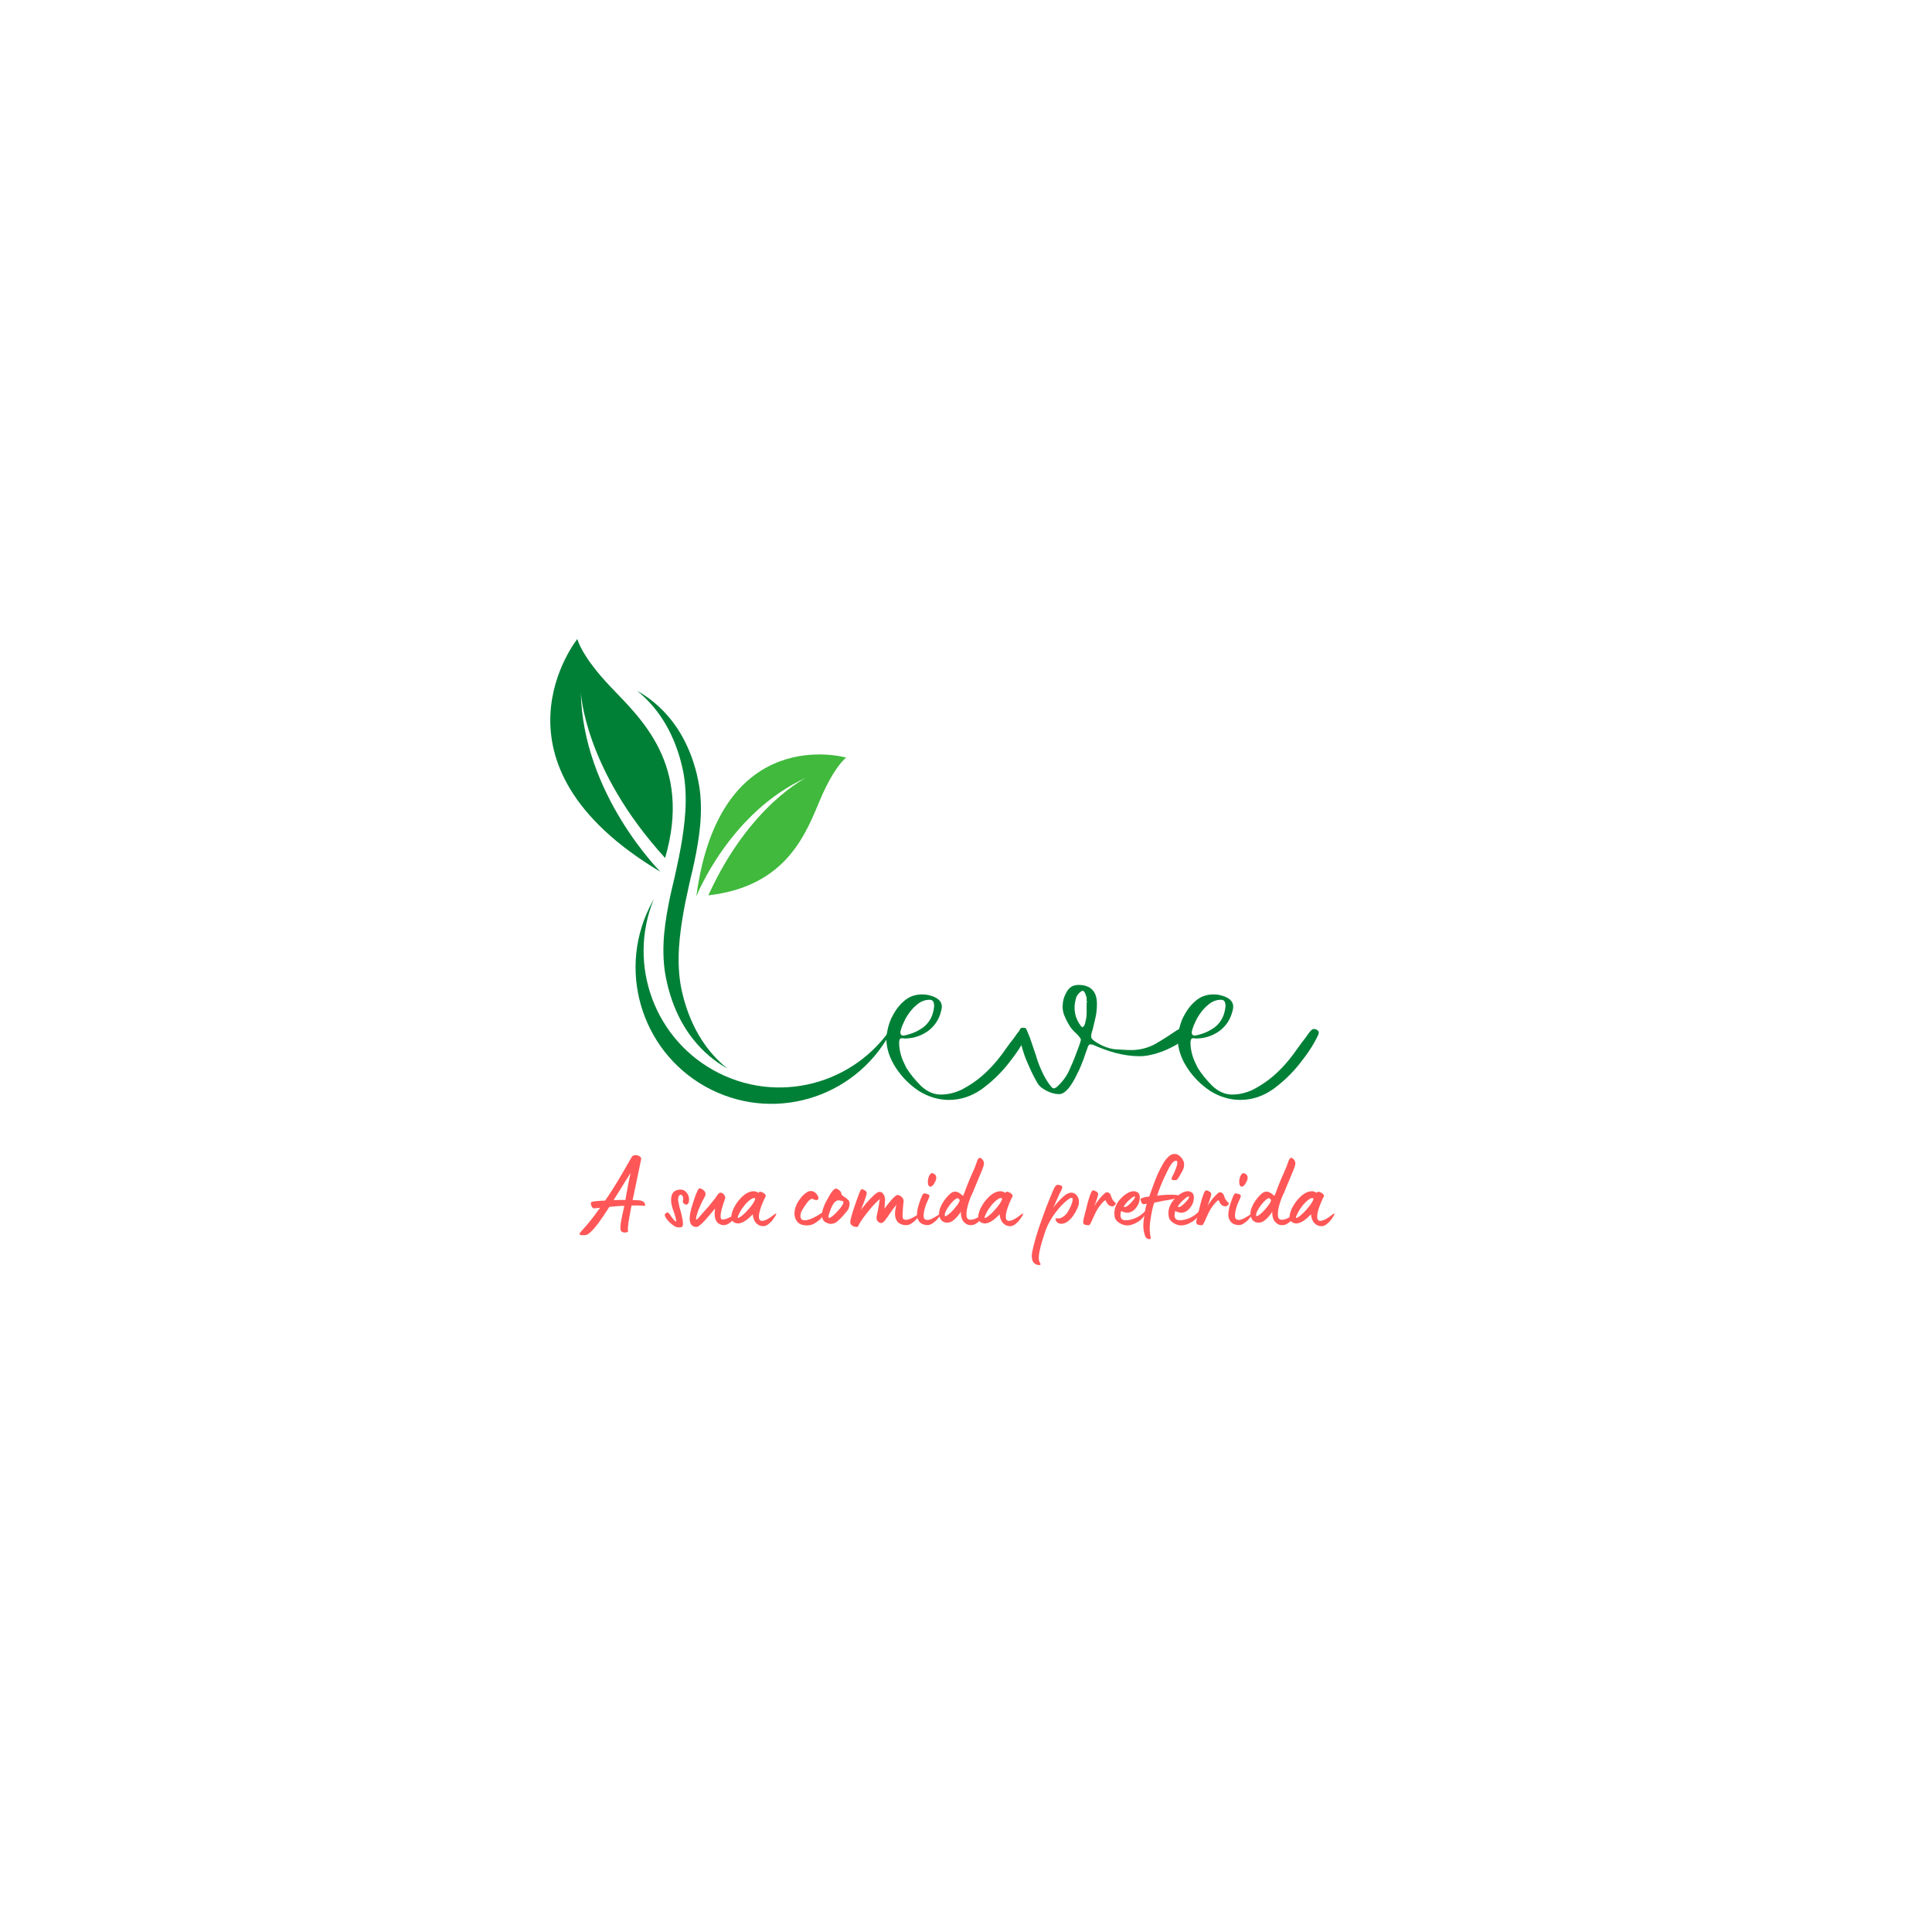
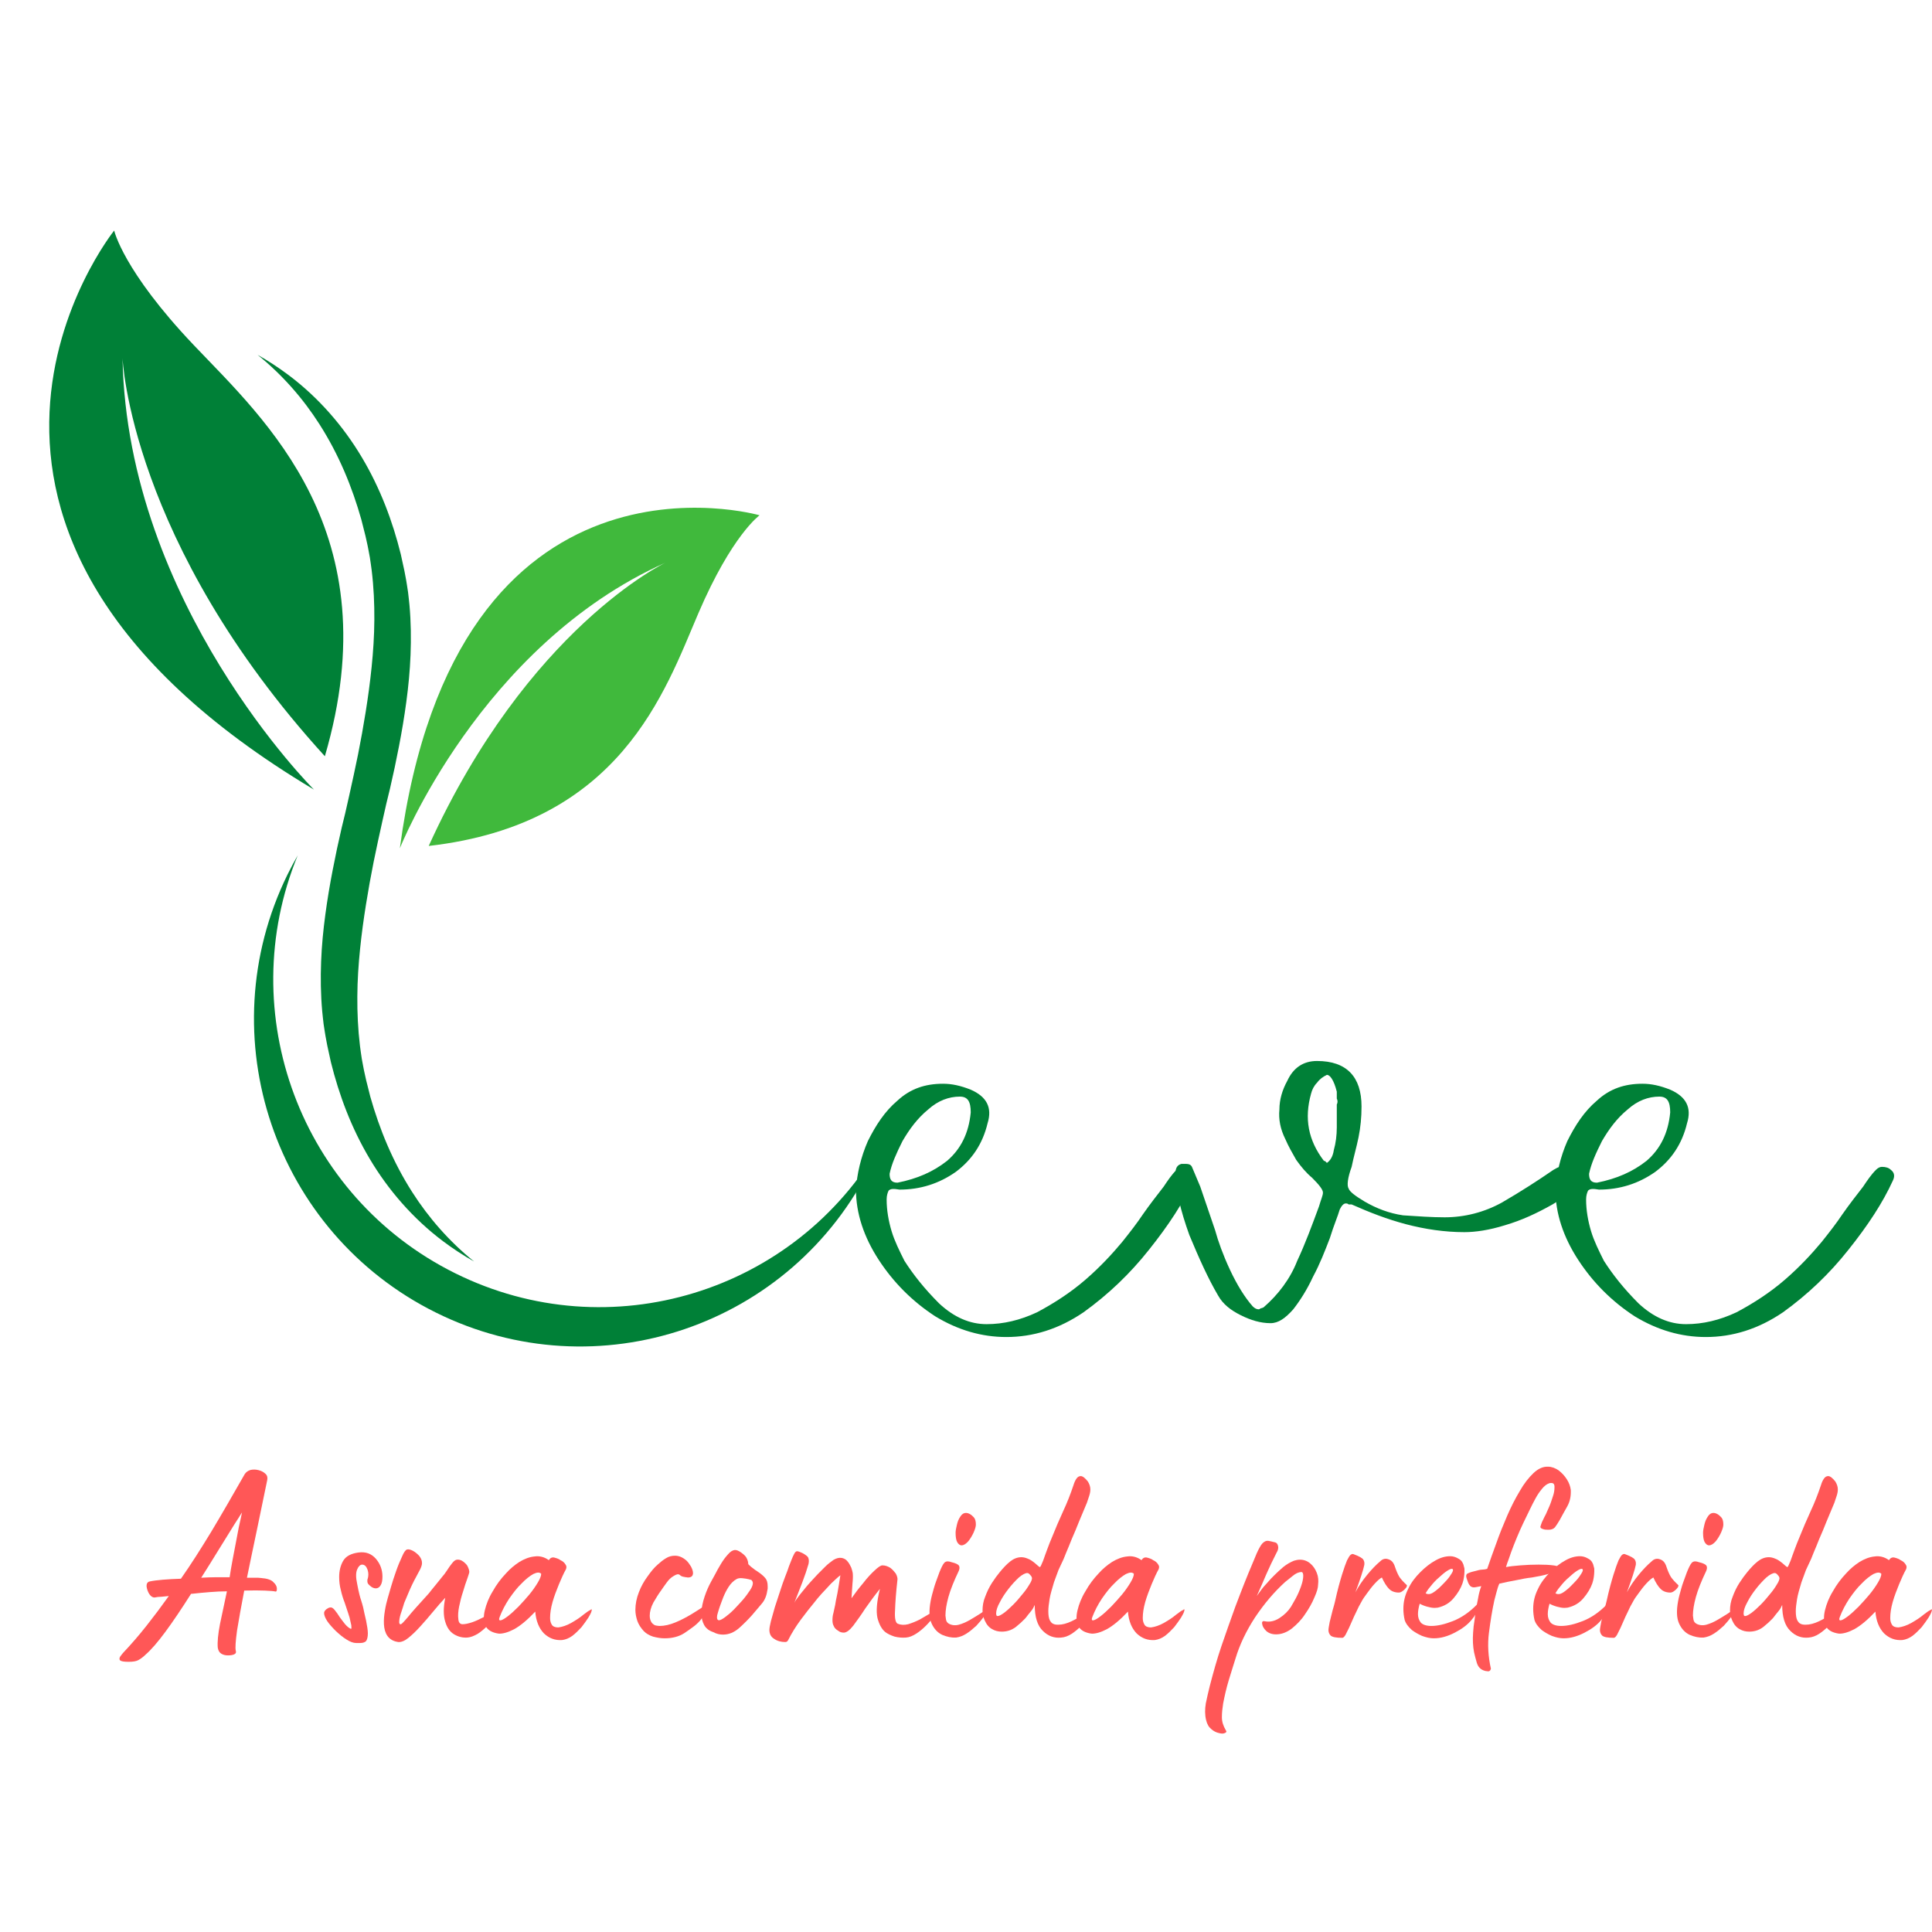
- <svg xmlns="http://www.w3.org/2000/svg" xmlns:xlink="http://www.w3.org/1999/xlink" version="1.1" width="375pt" height="375pt" viewBox="0 0 375 375">
+ <svg xmlns="http://www.w3.org/2000/svg" xmlns:xlink="http://www.w3.org/1999/xlink" version="1.1" width="375pt" height="375pt" viewBox="102.828 121.432 156.211 124.121">
  <defs>
    <clipPath id="clip_0">
      <path transform="matrix(.24,0,0,.24,0,0)" d="M0 0H1562.5V1562.5H0Z" fill-rule="evenodd" />
    </clipPath>
    <clipPath id="clip_1">
      <path transform="matrix(.24,0,0,.24,0,0)" d="M0 0H1562.5V1562.5H0Z" fill-rule="evenodd" />
    </clipPath>
    <clipPath id="clip_2">
      <path transform="matrix(.24,0,0,.24,0,0)" d="M0 0H1562.5V1593.75H0Z" />
    </clipPath>
    <clipPath id="clip_3">
      <path transform="matrix(.24,0,0,.24,0,0)" d="M0 0H1562.5V1562.5H0Z" />
    </clipPath>
    <clipPath id="clip_4">
      <path transform="matrix(.24,0,0,.24,0,0)" d="M0 0H1562.5V1562.5H0Z" />
    </clipPath>
    <clipPath id="clip_5">
      <path transform="matrix(.24,0,0,.24,0,0)" d="M367.938 540.716 650.414 472.376 748.882 879.384 466.406 947.724 367.938 540.716Z" />
    </clipPath>
    <clipPath id="clip_6">
      <path transform="matrix(.24,0,0,.24,0,0)" d="M367.938 540.716 650.414 472.376 748.882 879.384 466.406 947.724 367.938 540.716Z" />
    </clipPath>
    <clipPath id="clip_7">
      <path transform="matrix(.24,0,0,.24,0,0)" d="M0 0H1562.5V1562.5H0Z" fill-rule="evenodd" />
    </clipPath>
    <path id="font_8_72" d="M.269 .117C.277 .127 .284 .136 .29 .145 .297 .155 .304 .164 .311 .173 .315 .179 .319 .185 .324 .19 .326 .192 .328 .193 .33 .193 .334 .193 .337 .192 .339 .19 .343 .187 .343 .183 .341 .179 .331 .157 .316 .134 .296 .109 .277 .085 .255 .064 .23 .046 .205 .029 .179 .021 .152 .021 .127 .021 .103 .028 .08 .042 .057 .057 .038 .076 .023 .099 .008 .122 0 .146 0 .17 .001 .186 .005 .203 .012 .219 .02 .235 .029 .249 .042 .26 .055 .272 .07 .277 .088 .277 .097 .277 .106 .275 .116 .271 .132 .264 .138 .253 .133 .237 .128 .216 .117 .2 .101 .188 .084 .176 .065 .17 .044 .17 .038 .171 .035 .171 .033 .169 .032 .167 .031 .164 .031 .16 .031 .149 .033 .138 .036 .128 .039 .118 .044 .108 .049 .098 .058 .084 .069 .07 .084 .055 .099 .041 .115 .034 .132 .034 .149 .034 .166 .038 .183 .046 .2 .055 .217 .066 .232 .079 .247 .092 .259 .105 .269 .117M.034 .186C.034 .18 .036 .177 .042 .177 .062 .181 .078 .188 .092 .199 .106 .211 .114 .227 .116 .248 .116 .259 .113 .264 .105 .264 .094 .264 .083 .26 .073 .251 .062 .242 .054 .231 .047 .219 .041 .207 .036 .196 .034 .186Z" />
    <path id="font_8_89" d="M.016 .196H.02C.024 .196 .026 .195 .027 .192L.035 .173 .05 .129C.053 .118 .058 .104 .065 .089 .072 .074 .08 .061 .088 .052 .09 .05 .092 .049 .094 .049 .094 .049 .095 .049 .096 .05 .096 .05 .097 .05 .099 .051 .114 .064 .126 .08 .133 .098 .141 .115 .148 .134 .155 .153 .157 .16 .159 .164 .159 .167 .159 .17 .155 .175 .148 .182 .142 .187 .137 .193 .132 .2 .128 .207 .124 .214 .121 .221 .116 .231 .114 .241 .115 .251 .115 .261 .118 .271 .123 .28 .129 .293 .139 .3 .153 .3 .183 .3 .198 .284 .198 .254 .198 .243 .197 .233 .195 .223 .193 .213 .19 .203 .188 .193 .184 .182 .183 .174 .185 .171 .186 .168 .191 .164 .201 .158 .213 .151 .226 .146 .24 .144 .255 .143 .269 .142 .282 .142 .302 .142 .322 .147 .34 .157 .359 .168 .376 .179 .392 .19 .397 .193 .402 .195 .406 .195 .41 .195 .415 .193 .421 .19 .424 .188 .425 .185 .423 .182 .417 .173 .406 .164 .391 .155 .375 .146 .36 .139 .343 .134 .327 .129 .313 .127 .302 .127 .282 .127 .262 .13 .243 .135 .224 .14 .206 .147 .188 .155 .186 .155 .185 .155 .185 .155 .184 .156 .183 .156 .182 .156 .18 .156 .178 .154 .176 .15 .174 .143 .17 .134 .166 .121 .161 .108 .156 .095 .149 .082 .143 .069 .136 .058 .129 .049 .121 .04 .114 .035 .106 .035 .096 .035 .086 .038 .076 .043 .066 .048 .058 .054 .053 .063 .043 .08 .034 .1 .024 .124 .015 .149 .01 .17 .01 .187 .01 .192 .012 .195 .016 .196M.147 .267C.14 .242 .144 .22 .16 .199H.16C.161 .199 .161 .199 .162 .198L.163 .197C.166 .199 .169 .203 .17 .21 .172 .217 .173 .225 .173 .233 .173 .241 .173 .247 .173 .25 .173 .252 .173 .254 .173 .256 .174 .258 .174 .26 .173 .262V.269C.17 .281 .166 .286 .163 .286 .159 .284 .156 .282 .153 .278 .15 .275 .148 .271 .147 .267Z" />
    <path id="font_9_2" d="M.419 .229C.444 .227 .461 .222 .47 .212 .48 .203 .484 .194 .484 .186 .484 .178 .483 .174 .479 .174 .472 .176 .457 .177 .435 .178 .413 .179 .386 .179 .352 .178 .34 .115 .33 .061 .323 .017 .317-.027 .315-.055 .318-.066 .32-.072 .318-.077 .311-.08 .304-.083 .296-.084 .286-.084 .276-.084 .267-.082 .259-.077 .251-.072 .247-.064 .245-.053 .243-.031 .246 .002 .254 .043 .263 .084 .272 .129 .282 .175 .261 .175 .238 .174 .214 .172 .19 .17 .166 .168 .14 .165H.137C.099 .105 .064 .053 .033 .011 .002-.031-.025-.062-.047-.081-.057-.091-.067-.098-.076-.103-.085-.108-.098-.11-.116-.11-.135-.11-.146-.108-.15-.104-.154-.1-.153-.094-.149-.088-.145-.082-.141-.078-.138-.074-.104-.038-.073-.002-.043 .036-.013 .074 .017 .114 .047 .156 .035 .155 .024 .154 .016 .153 .008 .153-.001 .152-.011 .15-.018 .15-.025 .154-.032 .164-.038 .174-.042 .185-.043 .196-.043 .207-.039 .213-.03 .215-.016 .218 .001 .22 .023 .222 .045 .224 .07 .225 .096 .226 .136 .283 .176 .346 .218 .415 .26 .485 .305 .563 .354 .649 .36 .658 .368 .663 .378 .666 .388 .668 .399 .668 .41 .665 .422 .662 .431 .657 .438 .65 .445 .644 .447 .635 .445 .625 .431 .558 .417 .49 .403 .422 .389 .354 .375 .29 .363 .23 .375 .23 .385 .23 .395 .23 .405 .23 .413 .23 .419 .229M.178 .23C.198 .231 .217 .232 .236 .232 .256 .232 .275 .232 .293 .232L.298 .264C.303 .292 .308 .32 .314 .35 .32 .38 .325 .408 .33 .434 .336 .46 .34 .48 .343 .494 .34 .49 .336 .483 .331 .475 .326 .467 .32 .458 .313 .447 .289 .408 .265 .37 .243 .334 .221 .298 .199 .263 .178 .23Z" />
    <path id="font_9_1" d="M0 0Z" />
    <path id="font_9_318" d="M.153-.034C.151-.034 .148-.034 .146-.034 .143-.034 .14-.034 .137-.034 .125-.034 .112-.029 .098-.02 .083-.011 .069 .001 .055 .014 .041 .028 .029 .041 .02 .054 .011 .068 .007 .079 .007 .087 .007 .094 .012 .101 .023 .107 .027 .109 .03 .11 .034 .11 .039 .11 .045 .106 .051 .098 .057 .091 .063 .082 .07 .071 .077 .061 .085 .051 .092 .042 .1 .033 .108 .026 .116 .023 .118 .024 .118 .029 .117 .038 .115 .046 .113 .057 .11 .069 .106 .081 .103 .092 .099 .103 .095 .114 .092 .123 .09 .13 .084 .145 .079 .161 .075 .179 .07 .197 .068 .215 .068 .233 .068 .257 .073 .279 .084 .298 .095 .317 .116 .328 .146 .332 .176 .336 .199 .327 .217 .306 .234 .286 .243 .262 .243 .235 .243 .22 .241 .208 .236 .2 .231 .191 .224 .187 .216 .187 .208 .187 .199 .191 .19 .2 .184 .205 .182 .21 .182 .216 .182 .22 .182 .224 .184 .228 .185 .232 .186 .238 .186 .244 .186 .249 .185 .255 .183 .262 .178 .276 .171 .283 .161 .283 .153 .283 .146 .276 .141 .264 .135 .251 .135 .231 .141 .204 .147 .171 .153 .149 .157 .138 .161 .126 .163 .117 .165 .11 .168 .095 .172 .077 .177 .056 .181 .035 .184 .018 .184 .005 .184-.01 .181-.02 .177-.026 .172-.031 .164-.034 .153-.034Z" />
    <path id="font_9_329" d="M.067-.03C.046-.027 .032-.018 .023-.005 .014 .008 .01 .024 .009 .042 .008 .061 .01 .079 .013 .097 .016 .116 .02 .132 .024 .146 .027 .156 .031 .171 .037 .191 .043 .212 .05 .233 .058 .256 .066 .279 .074 .298 .082 .315 .089 .332 .096 .342 .102 .344 .108 .346 .116 .344 .126 .339 .135 .334 .144 .327 .152 .318 .159 .309 .163 .3 .163 .289 .163 .282 .16 .273 .155 .263 .15 .254 .142 .239 .131 .218 .12 .197 .107 .167 .091 .128 .088 .119 .085 .107 .08 .093 .075 .079 .072 .067 .071 .056 .07 .045 .072 .041 .078 .042 .081 .043 .09 .052 .106 .071 .121 .09 .149 .121 .19 .166 .199 .177 .208 .189 .219 .202 .23 .215 .239 .227 .248 .238 .253 .243 .258 .251 .265 .261 .271 .271 .278 .28 .285 .289 .292 .298 .298 .302 .304 .303 .312 .304 .321 .302 .33 .295 .339 .288 .345 .282 .348 .275 .353 .264 .355 .256 .354 .251 .353 .246 .35 .238 .346 .226 .341 .212 .335 .195 .329 .174 .322 .153 .317 .133 .313 .113 .309 .093 .308 .076 .31 .062 .311 .049 .317 .042 .327 .042 .338 .042 .351 .045 .366 .05 .381 .055 .395 .062 .409 .069 .423 .076 .435 .083 .446 .089 .457 .095 .464 .099 .467 .1 .474 .104 .476 .103 .474 .097 .471 .091 .466 .082 .458 .071 .45 .06 .44 .049 .428 .036 .415 .023 .402 .012 .388 .003 .374-.005 .36-.011 .346-.012 .327-.013 .31-.009 .293 .001 .276 .011 .264 .028 .257 .052 .249 .077 .249 .109 .257 .149 .242 .133 .225 .114 .208 .093 .191 .072 .173 .052 .156 .033 .139 .014 .122-.002 .107-.014 .092-.026 .078-.031 .067-.03Z" />
    <path id="font_9_241" d="M.307-.022C.278-.024 .254-.015 .233 .005 .213 .026 .201 .055 .198 .093 .166 .059 .138 .036 .113 .022 .088 .009 .067 .003 .05 .004 .023 .008 .006 .018-.003 .035-.011 .052-.012 .073-.006 .098-0 .123 .01 .149 .026 .175 .041 .202 .059 .226 .08 .248 .096 .266 .114 .281 .134 .294 .154 .306 .174 .314 .195 .316 .215 .319 .235 .314 .253 .301 .259 .311 .267 .314 .277 .311 .288 .308 .295 .305 .3 .301 .309 .297 .316 .291 .32 .284 .325 .278 .325 .271 .322 .264 .313 .248 .304 .228 .294 .204 .284 .18 .275 .156 .268 .132 .261 .107 .258 .086 .258 .067 .258 .057 .26 .048 .265 .04 .269 .033 .278 .029 .291 .029 .307 .031 .325 .037 .343 .047 .362 .058 .378 .068 .392 .08 .406 .091 .415 .097 .42 .099 .426 .104 .428 .103 .426 .097 .425 .09 .42 .081 .413 .069 .405 .057 .396 .044 .385 .03 .373 .017 .361 .005 .348-.005 .334-.015 .321-.02 .307-.022M.054 .071C.05 .061 .052 .056 .059 .058 .065 .059 .075 .065 .088 .075 .101 .085 .115 .098 .13 .113 .145 .129 .16 .145 .174 .162 .188 .179 .199 .195 .208 .21 .217 .225 .222 .237 .222 .246 .215 .253 .205 .252 .19 .245 .176 .237 .16 .225 .143 .207 .125 .19 .109 .169 .093 .146 .077 .122 .064 .097 .054 .071Z" />
    <path id="font_9_253" d="M.124-.015C.108-.015 .092-.012 .077-.008 .062-.003 .05 .004 .04 .014 .028 .027 .019 .041 .014 .055 .009 .07 .006 .085 .006 .1 .006 .124 .011 .148 .02 .171 .029 .195 .041 .216 .055 .235 .069 .255 .082 .271 .096 .283 .107 .293 .118 .302 .13 .309 .141 .316 .153 .319 .166 .319 .182 .319 .197 .313 .213 .299 .219 .293 .225 .285 .231 .275 .236 .265 .239 .257 .239 .249 .239 .237 .232 .231 .219 .231 .217 .231 .215 .231 .212 .232 .21 .232 .207 .232 .205 .233 .196 .234 .19 .237 .187 .24 .184 .243 .181 .244 .178 .244 .174 .244 .167 .241 .159 .236 .149 .23 .141 .222 .133 .211 .125 .2 .117 .189 .111 .18 .1 .165 .09 .149 .079 .13 .069 .111 .064 .093 .064 .076 .064 .065 .067 .055 .073 .047 .078 .042 .083 .038 .088 .037 .094 .036 .099 .035 .104 .035 .124 .035 .145 .04 .167 .049 .189 .058 .21 .069 .232 .082 .253 .095 .272 .107 .29 .119 .292 .12 .294 .117 .294 .112 .294 .107 .292 .1 .288 .089 .284 .079 .277 .068 .267 .056 .258 .046 .248 .037 .238 .03 .227 .022 .216 .014 .204 .006 .182-.008 .156-.015 .124-.015Z" />
    <path id="font_9_301" d="M.11 0C.097 0 .084 .003 .071 .01 .053 .016 .041 .026 .034 .039 .027 .052 .023 .067 .023 .084 .023 .107 .028 .13 .036 .154 .044 .178 .053 .197 .061 .212 .065 .219 .071 .23 .078 .243 .085 .257 .093 .271 .102 .286 .111 .301 .12 .313 .13 .324 .139 .335 .149 .341 .157 .342 .165 .343 .174 .339 .185 .331 .196 .323 .203 .316 .206 .309 .209 .304 .21 .299 .211 .296 .212 .293 .212 .291 .212 .29V.288C.212 .287 .213 .285 .214 .283 .215 .282 .219 .279 .224 .274 .235 .265 .245 .258 .256 .251 .266 .244 .274 .237 .281 .229 .288 .221 .291 .21 .291 .195 .291 .192 .291 .19 .291 .188 .291 .186 .291 .184 .29 .181 .287 .159 .28 .14 .267 .125 .254 .11 .241 .094 .228 .079 .212 .061 .194 .043 .175 .026 .155 .009 .134 0 .11 0M.094 .058C.099 .058 .107 .062 .118 .07 .129 .078 .141 .088 .154 .101 .167 .114 .179 .128 .191 .141 .203 .155 .212 .168 .22 .18 .228 .192 .231 .201 .231 .208 .231 .213 .229 .217 .225 .221L.214 .224C.206 .226 .198 .227 .189 .228 .179 .229 .172 .228 .166 .225 .153 .218 .142 .207 .133 .193 .124 .179 .117 .165 .111 .15 .106 .136 .101 .124 .098 .115 .095 .107 .093 .099 .09 .09 .087 .081 .086 .075 .086 .07 .086 .062 .089 .058 .094 .058Z" />
    <path id="font_9_295" d="M.069-.03C.052-.03 .037-.026 .024-.017 .011-.009 .005 .003 .005 .019 .005 .026 .007 .038 .011 .054 .016 .071 .021 .089 .027 .111 .034 .132 .041 .154 .048 .175 .055 .197 .062 .217 .069 .235 .076 .253 .081 .266 .084 .276 .093 .299 .099 .315 .104 .324 .108 .333 .113 .338 .118 .337 .122 .337 .129 .334 .138 .33 .153 .322 .162 .315 .163 .308 .165 .302 .165 .294 .163 .285 .157 .264 .149 .24 .138 .211 .127 .183 .116 .155 .106 .129 .11 .137 .117 .147 .127 .16 .137 .172 .147 .185 .158 .198 .169 .21 .179 .222 .188 .231 .197 .241 .203 .247 .205 .249 .212 .256 .221 .265 .231 .275 .242 .286 .253 .294 .264 .302 .276 .309 .287 .312 .298 .31 .307 .308 .315 .304 .321 .296 .328 .288 .332 .279 .336 .271 .339 .262 .341 .255 .342 .249 .343 .239 .343 .225 .341 .207 .34 .188 .338 .168 .337 .147 .351 .167 .367 .188 .384 .208 .4 .229 .416 .246 .43 .259 .445 .273 .455 .28 .462 .28 .474 .28 .484 .276 .494 .27 .503 .263 .51 .255 .516 .247 .521 .238 .523 .23 .523 .224 .517 .171 .514 .129 .513 .097 .511 .066 .515 .048 .524 .044 .536 .039 .55 .038 .566 .042 .582 .047 .597 .053 .613 .061 .628 .07 .642 .078 .654 .085 .666 .093 .674 .098 .678 .1 .684 .104 .687 .103 .684 .097 .682 .092 .677 .083 .669 .072 .661 .061 .651 .049 .638 .036 .626 .024 .613 .013 .599 .004 .585-.005 .571-.011 .557-.012 .542-.013 .527-.012 .511-.008 .496-.003 .483 .003 .474 .01 .459 .022 .449 .041 .442 .067 .436 .094 .439 .133 .452 .185 .431 .159 .412 .133 .393 .106 .375 .078 .358 .055 .344 .036 .329 .017 .316 .008 .306 .008 .298 .008 .29 .01 .284 .015 .274 .021 .268 .027 .265 .035 .261 .042 .26 .05 .26 .059 .26 .068 .261 .078 .264 .088 .266 .099 .269 .109 .271 .12 .272 .128 .275 .144 .28 .167 .284 .189 .288 .214 .292 .24 .281 .232 .269 .22 .254 .206 .24 .191 .227 .177 .214 .163 .202 .149 .193 .139 .189 .133 .17 .11 .151 .086 .131 .059 .112 .033 .095 .006 .081-.022 .078-.028 .074-.03 .069-.03Z" />
    <path id="font_9_278" d="M.148 .361C.141 .361 .135 .366 .13 .375 .126 .383 .124 .395 .124 .412 .124 .42 .126 .431 .129 .443 .132 .456 .136 .467 .143 .477 .149 .487 .157 .492 .166 .492 .175 .492 .186 .487 .197 .475 .203 .469 .206 .459 .206 .445 .206 .437 .203 .427 .197 .413 .191 .4 .184 .388 .175 .377 .166 .367 .157 .361 .148 .361M.126-.012C.107-.013 .089-.009 .07-.001 .051 .008 .037 .023 .027 .045 .017 .067 .016 .097 .023 .135 .026 .152 .031 .169 .036 .187 .041 .205 .047 .22 .052 .234 .057 .248 .061 .259 .064 .265 .071 .281 .077 .291 .083 .294 .088 .297 .096 .297 .107 .293 .124 .289 .135 .284 .138 .278 .141 .272 .14 .266 .137 .258 .117 .216 .103 .181 .095 .152 .087 .123 .083 .098 .083 .077 .083 .075 .084 .07 .085 .062 .086 .054 .09 .048 .097 .044 .108 .038 .122 .036 .137 .04 .152 .044 .168 .051 .183 .06 .198 .069 .212 .077 .224 .085 .235 .093 .243 .098 .247 .1 .254 .104 .256 .103 .254 .097 .251 .091 .246 .083 .238 .072 .23 .061 .22 .049 .208 .036 .195 .024 .182 .013 .168 .004 .154-.005 .14-.01 .126-.012Z" />
    <path id="font_9_258" d="M.338-.012C.31-.015 .285-.006 .264 .015 .242 .036 .231 .071 .231 .12 .227 .111 .223 .103 .217 .096 .211 .089 .207 .083 .204 .08 .199 .073 .193 .065 .185 .058 .178 .051 .171 .044 .163 .038 .144 .02 .122 .012 .098 .012 .084 .012 .071 .015 .059 .022 .046 .029 .036 .041 .029 .057 .023 .07 .02 .084 .02 .098 .02 .116 .023 .135 .031 .154 .038 .173 .047 .192 .058 .209 .069 .226 .08 .241 .09 .253 .104 .27 .118 .285 .132 .296 .146 .307 .161 .313 .177 .313 .185 .313 .194 .311 .203 .307 .212 .304 .222 .297 .233 .288 .244 .278 .25 .273 .252 .273 .254 .273 .258 .282 .265 .299 .271 .315 .276 .331 .282 .346 .288 .362 .294 .378 .301 .394 .315 .429 .33 .464 .346 .499 .362 .533 .376 .569 .388 .605 .391 .615 .395 .624 .4 .631 .404 .637 .41 .641 .417 .641 .425 .641 .435 .633 .446 .619 .452 .609 .456 .599 .456 .587 .456 .578 .454 .569 .451 .56 .448 .551 .445 .542 .442 .533 .432 .509 .422 .485 .411 .459 .401 .434 .391 .409 .381 .387 .372 .364 .364 .345 .358 .331 .352 .316 .349 .308 .348 .306 .341 .291 .334 .276 .327 .261 .321 .245 .315 .229 .309 .212 .301 .185 .294 .162 .291 .143 .288 .124 .286 .108 .286 .095 .286 .078 .288 .066 .292 .058 .296 .051 .3 .046 .305 .044 .31 .041 .317 .04 .326 .04 .343 .04 .361 .045 .38 .054 .399 .063 .415 .073 .43 .083 .445 .092 .454 .098 .459 .1 .466 .104 .468 .103 .466 .097 .463 .091 .458 .083 .45 .072 .442 .06 .432 .049 .42 .036 .407 .023 .394 .012 .38 .003 .366-.006 .352-.011 .338-.012M.081 .075C.087 .075 .096 .08 .107 .088 .119 .097 .131 .108 .144 .121 .157 .134 .169 .148 .181 .163 .193 .177 .202 .19 .209 .202 .217 .214 .22 .223 .22 .228 .22 .231 .218 .236 .213 .241 .209 .246 .205 .249 .201 .249 .193 .249 .181 .243 .167 .231 .153 .218 .139 .203 .125 .185 .111 .167 .099 .149 .09 .131 .08 .113 .075 .098 .075 .086 .075 .084 .075 .082 .076 .079 .076 .077 .078 .075 .081 .075Z" />
    <path id="font_9_311" d="M-.003-.387C.001-.392-.001-.396-.007-.398-.013-.401-.021-.401-.031-.398-.041-.396-.052-.391-.062-.382-.072-.374-.079-.362-.083-.345-.088-.324-.088-.302-.084-.278-.079-.255-.074-.231-.068-.208-.054-.154-.039-.1-.021-.047-.003 .006 .016 .059 .035 .112 .047 .143 .058 .173 .07 .203 .082 .233 .094 .263 .107 .293 .118 .321 .127 .341 .134 .353 .141 .366 .148 .373 .154 .376 .159 .379 .164 .38 .17 .379 .176 .378 .184 .376 .196 .373 .202 .372 .206 .367 .208 .359 .21 .352 .209 .342 .202 .331 .186 .3 .173 .272 .161 .245 .15 .219 .137 .189 .122 .156 .137 .177 .148 .192 .155 .199 .162 .207 .168 .213 .172 .218 .176 .223 .183 .23 .194 .241 .204 .251 .216 .262 .23 .274 .244 .285 .258 .293 .273 .299 .28 .301 .288 .303 .297 .303 .312 .303 .326 .298 .338 .288 .35 .278 .359 .265 .365 .249 .371 .234 .372 .218 .37 .202 .37 .189 .365 .172 .355 .15 .346 .128 .333 .105 .317 .082 .302 .059 .283 .04 .263 .024 .243 .009 .222 .001 .2 .001 .183 .001 .17 .006 .16 .015 .15 .025 .145 .034 .144 .043 .142 .052 .146 .056 .154 .054 .174 .05 .194 .054 .214 .067 .234 .08 .249 .095 .26 .112 .265 .121 .272 .132 .28 .147 .288 .162 .295 .178 .301 .195 .307 .212 .31 .226 .31 .238 .31 .248 .307 .253 .303 .253 .292 .253 .28 .248 .267 .237 .255 .227 .245 .219 .237 .213 .193 .173 .153 .126 .116 .071 .08 .016 .053-.04 .036-.097 .026-.128 .017-.158 .008-.187-.001-.217-.008-.248-.014-.279-.017-.298-.019-.316-.019-.334-.019-.353-.013-.37-.003-.387Z" />
    <path id="font_9_314" d="M.067-.013C.042-.013 .027-.01 .02-.004 .014 .002 .011 .01 .011 .018 .011 .024 .013 .035 .016 .051 .02 .067 .024 .083 .028 .099 .033 .115 .036 .128 .038 .136 .048 .182 .058 .217 .066 .243 .074 .269 .081 .288 .086 .3 .092 .312 .097 .32 .101 .323 .106 .326 .109 .327 .113 .325 .135 .317 .149 .309 .152 .303 .156 .297 .157 .29 .156 .282 .152 .262 .14 .225 .12 .171 .133 .196 .149 .219 .167 .241 .185 .263 .203 .282 .221 .297 .231 .307 .243 .309 .255 .304 .267 .3 .275 .29 .28 .274 .286 .256 .292 .243 .298 .233 .305 .223 .314 .213 .327 .201 .329 .2 .329 .197 .326 .191 .322 .186 .318 .181 .312 .177 .307 .173 .301 .17 .296 .17 .279 .17 .266 .175 .256 .185 .246 .195 .236 .211 .227 .231 .219 .227 .209 .218 .198 .206 .187 .194 .177 .181 .167 .167 .157 .154 .149 .142 .144 .132 .137 .12 .13 .107 .124 .093 .117 .079 .111 .066 .106 .054 .103 .047 .099 .038 .094 .027 .089 .017 .084 .007 .08-.001 .075-.009 .071-.013 .067-.013Z" />
    <path id="font_9_262" d="M.133-.015C.117-.015 .101-.011 .085-.005 .069 .002 .056 .01 .045 .018 .029 .032 .019 .046 .015 .06 .012 .074 .01 .088 .01 .104 .01 .132 .016 .158 .029 .184 .041 .21 .058 .232 .078 .252 .098 .272 .118 .288 .14 .3 .161 .312 .181 .317 .199 .317 .21 .317 .221 .314 .231 .308 .239 .304 .245 .299 .248 .293 .252 .287 .254 .28 .256 .271 .257 .269 .257 .266 .257 .263 .257 .261 .257 .258 .257 .254 .257 .248 .256 .24 .255 .232 .254 .224 .252 .216 .249 .207 .242 .187 .23 .167 .213 .147 .196 .127 .175 .115 .149 .109 .146 .109 .142 .108 .136 .108 .127 .108 .117 .11 .106 .113 .095 .116 .085 .12 .076 .125 .072 .111 .069 .096 .069 .083 .069 .069 .073 .058 .081 .048 .089 .04 .103 .035 .123 .035 .149 .035 .178 .042 .211 .055 .244 .068 .277 .09 .309 .123 .313 .126 .313 .121 .311 .107 .309 .093 .301 .077 .286 .06 .27 .04 .247 .023 .218 .008 .189-.007 .161-.015 .133-.015M.1 .167C.109 .162 .118 .163 .127 .168 .136 .173 .143 .179 .149 .184 .152 .186 .156 .19 .163 .197 .17 .204 .178 .212 .186 .221 .194 .23 .2 .239 .205 .247 .21 .255 .212 .261 .21 .264 .208 .267 .203 .267 .194 .262 .185 .257 .175 .25 .163 .239 .151 .229 .139 .218 .128 .205 .117 .192 .107 .18 .1 .167Z" />
    <path id="font_9_271" d="M.08-.148C.076-.148 .071-.147 .066-.145 .052-.14 .043-.13 .038-.114 .033-.098 .03-.084 .027-.072 .022-.047 .021-.02 .023 .008 .024 .026 .026 .043 .029 .06 .031 .077 .033 .094 .036 .11 .037 .117 .04 .129 .043 .146 .046 .164 .05 .18 .056 .196 .05 .195 .045 .194 .04 .193 .035 .192 .03 .191 .026 .191 .021 .191 .016 .193 .013 .195 .01 .198 .006 .203 .003 .21-.002 .223-.005 .232-.005 .237-.005 .243-.002 .247 .005 .249 .011 .252 .022 .255 .039 .259 .049 .262 .057 .263 .062 .263 .067 .263 .073 .264 .08 .266 .091 .298 .103 .332 .117 .37 .13 .407 .145 .444 .161 .481 .177 .518 .194 .551 .212 .581 .229 .611 .248 .635 .267 .653 .286 .671 .306 .68 .326 .679 .341 .679 .356 .673 .369 .664 .382 .654 .393 .642 .402 .628 .411 .614 .416 .6 .418 .585 .419 .56 .415 .539 .404 .519 .393 .5 .383 .481 .373 .463 .365 .45 .359 .44 .354 .434 .349 .428 .34 .424 .329 .424 .32 .424 .312 .424 .305 .427 .298 .429 .295 .432 .295 .436 .296 .44 .298 .446 .301 .454 .304 .461 .308 .469 .312 .477 .316 .484 .319 .49 .32 .493 .322 .498 .326 .506 .331 .518 .336 .529 .34 .542 .345 .557 .35 .571 .352 .583 .352 .593 .353 .607 .349 .613 .34 .613 .339 .613 .338 .613 .337 .613 .335 .613 .333 .613 .331 .612 .321 .609 .311 .601 .302 .59 .292 .578 .283 .565 .275 .55 .267 .536 .26 .521 .253 .507 .246 .493 .241 .482 .237 .474 .23 .46 .222 .443 .213 .423 .204 .403 .196 .383 .188 .363 .18 .342 .173 .324 .168 .308 .162 .292 .158 .281 .156 .273 .17 .276 .189 .278 .214 .28 .238 .282 .263 .283 .288 .283 .313 .283 .332 .282 .347 .28 .373 .277 .377 .27 .36 .259 .343 .248 .31 .239 .261 .231 .242 .229 .22 .225 .197 .22 .174 .216 .151 .211 .129 .206 .124 .195 .121 .184 .118 .173 .115 .161 .112 .15 .109 .139 .1 .098 .093 .054 .087 .007 .081-.04 .084-.089 .095-.138 .093-.146 .088-.15 .08-.148Z" />
  </defs>
  <g clip-path="url(#clip_2)">
    <g clip-path="url(#clip_3)">
      <g clip-path="url(#clip_4)">
        <g clip-path="url(#clip_5)">
          <g clip-path="url(#clip_6)">
            <path transform="matrix(.08424927,-.02038254,.02048216,.08466107,36.16815,102.8198)" d="M773.055 558.379C773.055 558.379 739.484 726.328 869.164 961.82 977.984 773.648 888.523 645.27 840.441 562.18 792.637 479.57 793.461 441.539 793.461 441.539 793.461 441.539 511.594 657.629 851.961 989.531 851.961 989.531 723.371 781.281 773.055 558.379" fill="#008037" />
            <path transform="matrix(.08424927,-.02038254,.02048216,.08466107,36.16815,102.8198)" d="M1220.379 861.539C1220.379 861.539 1081.359 890.27 943.648 1065.422 1122.441 1087.559 1191.449 977.762 1239.281 914.18 1286.84 850.98 1316.129 839.301 1316.129 839.301 1316.129 839.301 1060.039 694.16 916.945 1061.262 916.945 1061.262 1034.23 895.762 1220.379 861.539" fill="#40b93c" />
            <path transform="matrix(.08424927,-.02038254,.02048216,.08466107,36.16815,102.8198)" d="M821.559 1334.941C831.445 1366.871 847.57 1398.172 869.926 1425.18 877.246 1434.012 885.164 1442.43 893.637 1450.262 875.637 1426.961 861.984 1400.879 852.773 1374.199 841.801 1342.539 836.879 1310.172 835.688 1278.891 835.668 1275 835.617 1271.102 835.582 1267.211L835.539 1263.52 835.582 1260.891 835.688 1255.629 835.715 1254.238 835.781 1252.621 835.934 1249.371 836.281 1242.891C836.68 1238.898 836.961 1234.91 837.441 1230.98 839.293 1215.25 842.266 1200.172 845.91 1185.648 849.52 1171.141 853.922 1157.211 858.688 1143.75 863.441 1130.301 868.562 1117.32 873.867 1104.691 879.164 1092.078 884.602 1079.789 890.188 1067.84 895.797 1055.922 901.469 1044.27 907.094 1032.891 909.574 1027.871 912.043 1022.91 914.504 1017.988 916.699 1013.781 918.895 1009.578 921.082 1005.301 927.035 993.531 932.867 981.43 938.562 968.98 944.273 956.531 949.805 943.719 954.988 930.422 960.188 917.129 965.027 903.352 969.105 888.961 973.203 874.559 976.672 859.59 979.02 843.93 979.629 840.012 980.031 836.02 980.559 832.059L981.121 825.602 981.367 822.352 981.488 820.719 981.562 819.352 981.836 814.09 981.965 811.449 982.039 807.77C982.137 803.898 982.207 799.988 982.309 796.09 982.125 764.789 978.234 732.281 968.277 700.281 958.395 668.359 942.27 637.051 919.914 610.051 912.594 601.211 904.676 592.801 896.203 584.961 914.195 608.262 927.863 634.34 937.062 661.02 948.039 692.68 952.969 725.059 954.145 756.328 954.176 760.23 954.223 764.129 954.258 768.02L954.305 771.699 954.258 774.34 954.156 779.602 954.121 780.98 954.051 782.609 953.906 785.852 953.555 792.34C953.156 796.309 952.879 800.309 952.395 804.25 950.555 819.98 947.57 835.059 943.938 849.578 940.32 864.09 935.91 878.02 931.152 891.469 926.395 904.922 921.281 917.898 915.977 930.539 910.676 943.16 905.234 955.441 899.664 967.391 894.047 979.309 888.371 990.961 882.746 1002.34 880.266 1007.371 877.801 1012.32 875.336 1017.238 873.148 1021.449 870.945 1025.648 868.762 1029.93 862.801 1041.691 856.973 1053.801 851.277 1066.238 845.562 1078.691 840.031 1091.512 834.852 1104.801 829.656 1118.09 824.809 1131.879 820.73 1146.262 816.637 1160.66 813.172 1175.641 810.828 1191.301 810.219 1195.211 809.805 1199.199 809.277 1203.172L808.719 1209.629 808.477 1212.871 808.352 1214.5 808.277 1215.879 808.004 1221.141 807.883 1223.77 807.801 1227.449C807.711 1231.34 807.633 1235.238 807.539 1239.129 807.719 1270.441 811.605 1302.949 821.559 1334.941" fill="#008037" />
            <path transform="matrix(.08424927,-.02038254,.02048216,.08466107,36.16815,102.8198)" d="M873.922 1456.738C750.477 1353.75 729.547 1173.488 822.789 1045.371 818.137 1050.25 813.602 1055.301 809.215 1060.559 701.844 1189.262 719.133 1380.641 847.84 1488.012 976.539 1595.379 1167.922 1578.09 1275.289 1449.391 1279.672 1444.129 1283.828 1438.762 1287.801 1433.309 1178.461 1548 997.367 1559.73 873.922 1456.738" fill="#008037" />
          </g>
        </g>
      </g>
    </g>
  </g>
  <g clip-path="url(#clip_7)">
    <use data-text="e" xlink:href="#font_8_72" transform="matrix(79.995,0,0,-79.995,172.0373,215.1712)" fill="#008037" />
    <use data-text="v" xlink:href="#font_8_89" transform="matrix(79.995,0,0,-79.995,197.0749,215.1712)" fill="#008037" />
    <use data-text="e" xlink:href="#font_8_72" transform="matrix(79.995,0,0,-79.995,228.5918,215.1712)" fill="#008037" />
    <use data-text="A" xlink:href="#font_9_2" transform="matrix(19.995,0,0,-19.995,115.5372,237.5524)" fill="#ff5757" />
    <use data-text=" " xlink:href="#font_9_1" transform="matrix(19.995,0,0,-19.995,124.4937,237.5524)" fill="#ff5757" />
    <use data-text="s" xlink:href="#font_9_318" transform="matrix(19.995,0,0,-19.995,128.8919,237.5524)" fill="#ff5757" />
    <use data-text="u" xlink:href="#font_9_329" transform="matrix(19.995,0,0,-19.995,133.69,237.5524)" fill="#ff5757" />
    <use data-text="a" xlink:href="#font_9_241" transform="matrix(19.995,0,0,-19.995,142.1467,237.5524)" fill="#ff5757" />
    <use data-text=" " xlink:href="#font_9_1" transform="matrix(19.995,0,0,-19.995,149.6837,237.5524)" fill="#ff5757" />
    <use data-text="c" xlink:href="#font_9_253" transform="matrix(19.995,0,0,-19.995,154.082,237.5524)" fill="#ff5757" />
    <use data-text="o" xlink:href="#font_9_301" transform="matrix(19.995,0,0,-19.995,159.08,237.5524)" fill="#ff5757" />
    <use data-text="m" xlink:href="#font_9_295" transform="matrix(19.995,0,0,-19.995,164.9377,237.5524)" fill="#ff5757" />
    <use data-text="i" xlink:href="#font_9_278" transform="matrix(19.995,0,0,-19.995,177.6127,237.5524)" fill="#ff5757" />
    <use data-text="d" xlink:href="#font_9_258" transform="matrix(19.995,0,0,-19.995,181.871,237.5524)" fill="#ff5757" />
    <use data-text="a" xlink:href="#font_9_241" transform="matrix(19.995,0,0,-19.995,190.0678,237.5524)" fill="#ff5757" />
    <use data-text=" " xlink:href="#font_9_1" transform="matrix(19.995,0,0,-19.995,197.6048,237.5524)" fill="#ff5757" />
    <use data-text="p" xlink:href="#font_9_311" transform="matrix(19.995,0,0,-19.995,202.0031,237.5524)" fill="#ff5757" />
    <use data-text="r" xlink:href="#font_9_314" transform="matrix(19.995,0,0,-19.995,210.0199,237.5524)" fill="#ff5757" />
    <use data-text="e" xlink:href="#font_9_262" transform="matrix(19.995,0,0,-19.995,216.0975,237.5524)" fill="#ff5757" />
    <use data-text="f" xlink:href="#font_9_271" transform="matrix(19.995,0,0,-19.995,221.4754,237.5524)" fill="#ff5757" />
    <use data-text="e" xlink:href="#font_9_262" transform="matrix(19.995,0,0,-19.995,226.5934,237.5524)" fill="#ff5757" />
    <use data-text="r" xlink:href="#font_9_314" transform="matrix(19.995,0,0,-19.995,231.9712,237.5524)" fill="#ff5757" />
    <use data-text="i" xlink:href="#font_9_278" transform="matrix(19.995,0,0,-19.995,238.0488,237.5524)" fill="#ff5757" />
    <use data-text="d" xlink:href="#font_9_258" transform="matrix(19.995,0,0,-19.995,242.3072,237.5524)" fill="#ff5757" />
    <use data-text="a" xlink:href="#font_9_241" transform="matrix(19.995,0,0,-19.995,250.5039,237.5524)" fill="#ff5757" />
  </g>
</svg>
